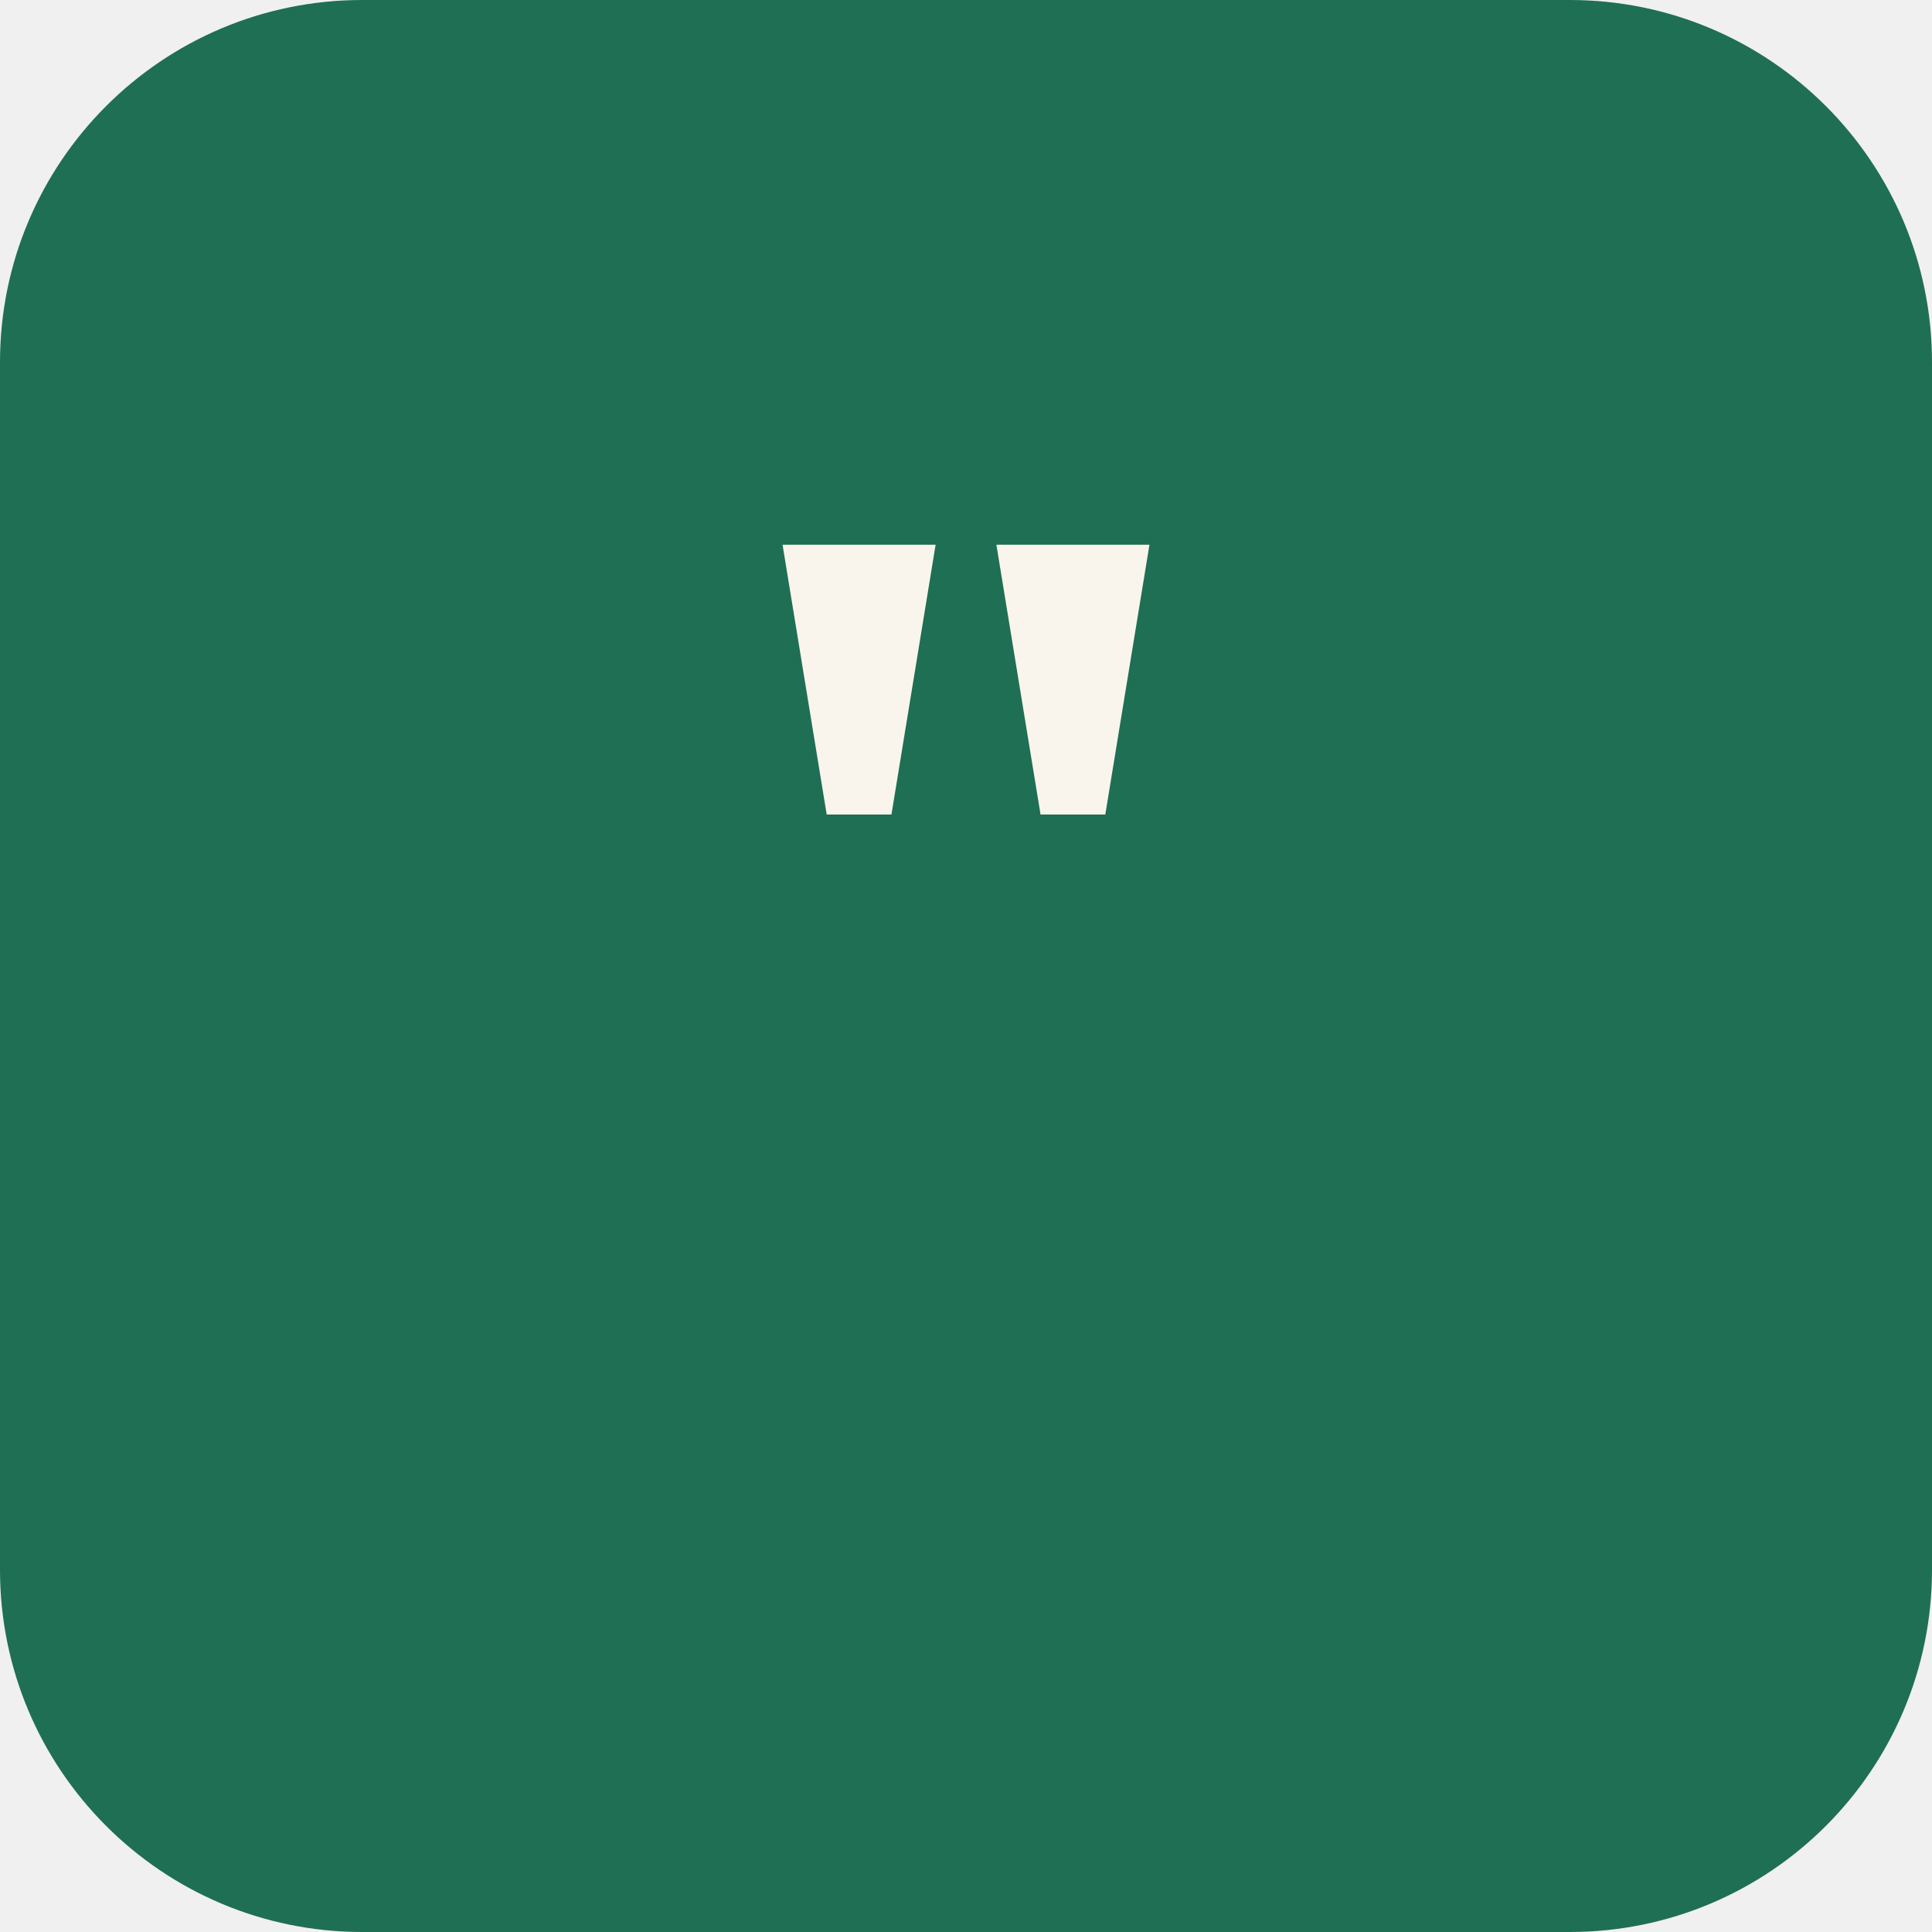
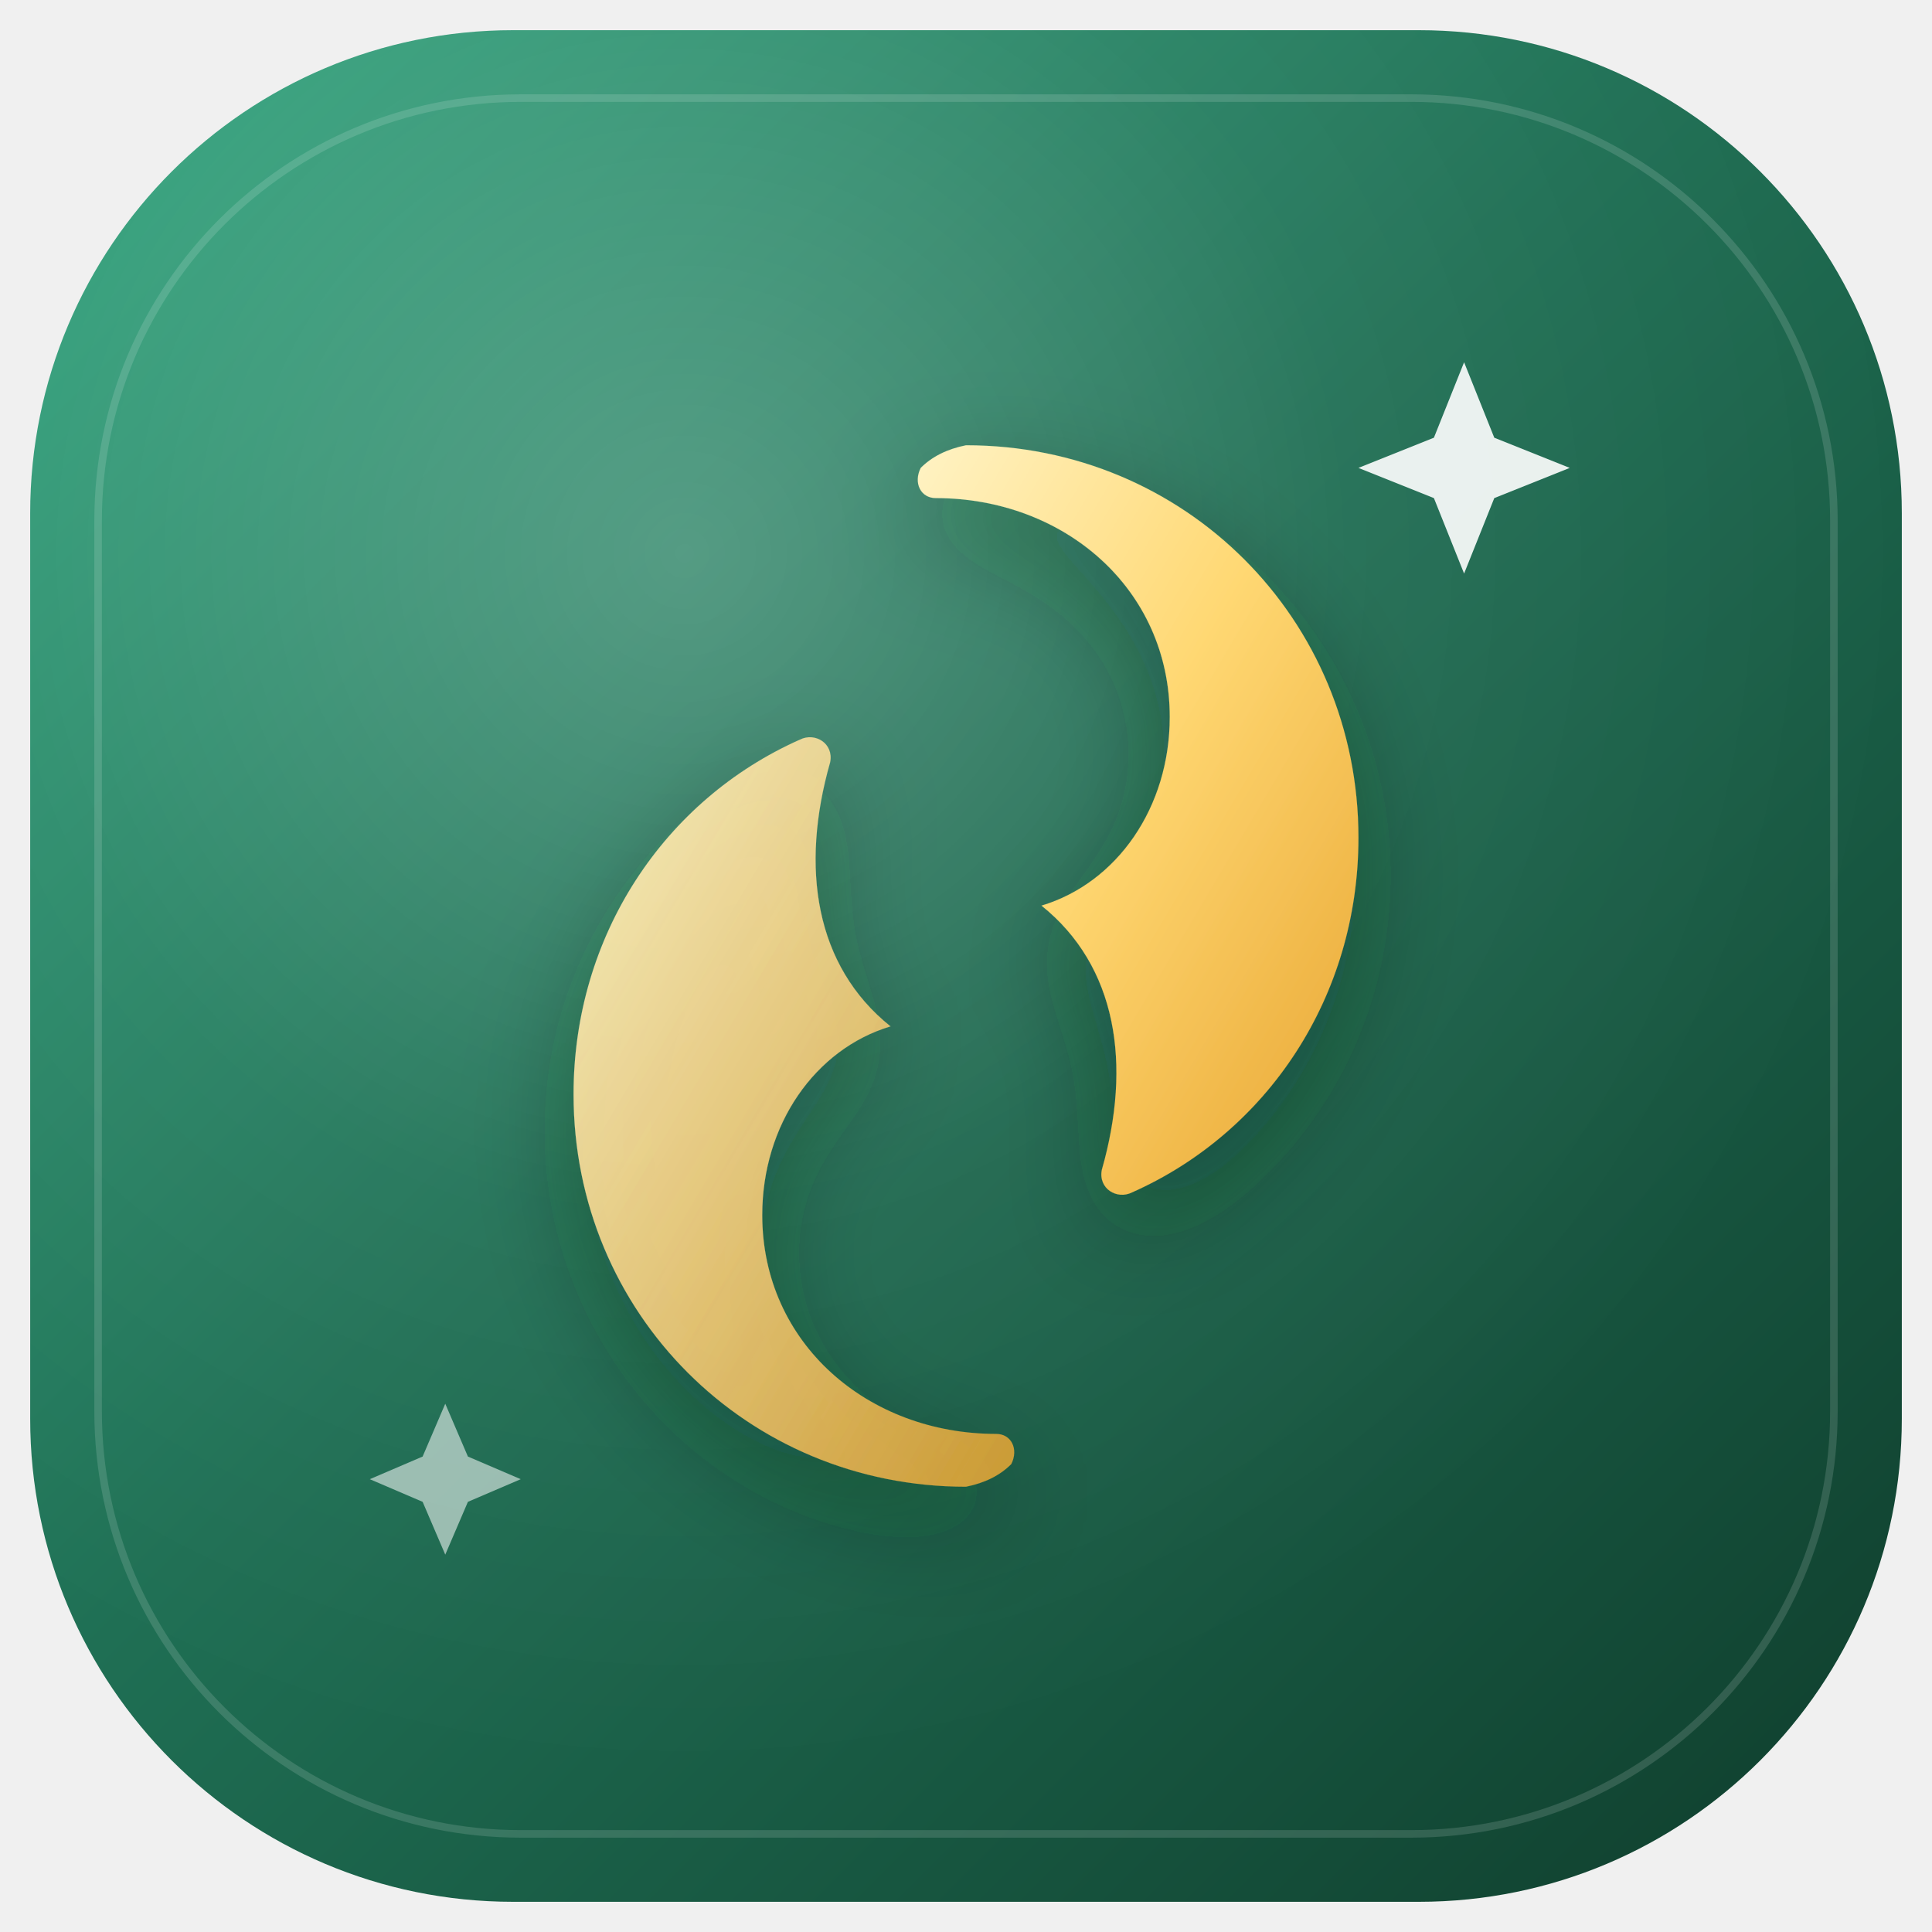
- <svg xmlns="http://www.w3.org/2000/svg" viewBox="0 0 512 512">
-   <rect width="512" height="512" rx="96" fill="#1f6f54" />
-   <text x="256" y="330" font-family="Georgia, serif" font-size="260" font-weight="600" fill="#faf5ec" text-anchor="middle">"</text>
+ <svg xmlns="http://www.w3.org/2000/svg" viewBox="0 0 512 512" width="512" height="512">
+   <defs>
+     <linearGradient id="bgGrad" x1="0%" y1="0%" x2="100%" y2="100%">
+       <stop offset="0%" stop-color="#33a67f" />
+       <stop offset="45%" stop-color="#1f6f54" />
+       <stop offset="100%" stop-color="#0f3d2c" />
+     </linearGradient>
+     <radialGradient id="glowGrad" cx="35%" cy="28%" r="65%">
+       <stop offset="0%" stop-color="#ffffff" stop-opacity="0.22" />
+       <stop offset="55%" stop-color="#ffffff" stop-opacity="0.05" />
+       <stop offset="100%" stop-color="#ffffff" stop-opacity="0" />
+     </radialGradient>
+     <linearGradient id="goldGrad" x1="0%" y1="0%" x2="100%" y2="100%">
+       <stop offset="0%" stop-color="#fff3c4" />
+       <stop offset="45%" stop-color="#ffd873" />
+       <stop offset="100%" stop-color="#e8a531" />
+     </linearGradient>
+     <linearGradient id="goldGradSoft" x1="0%" y1="0%" x2="100%" y2="100%">
+       <stop offset="0%" stop-color="#fff3c4" stop-opacity="0.95" />
+       <stop offset="100%" stop-color="#e8a531" stop-opacity="0.85" />
+     </linearGradient>
+     <filter id="softShadow" x="-40%" y="-40%" width="180%" height="180%">
+       <feDropShadow dx="0" dy="10" stdDeviation="14" flood-color="#0a2a1e" flood-opacity="0.35" />
+     </filter>
+   </defs>
+   <rect x="8" y="8" width="496" height="496" rx="128" fill="url(#bgGrad)" />
+   <rect x="8" y="8" width="496" height="496" rx="128" fill="url(#glowGrad)" />
+   <rect x="26" y="26" width="460" height="460" rx="112" fill="none" stroke="#ffffff" stroke-opacity="0.14" stroke-width="2" />
+   <g filter="url(#softShadow)">
+     <path d="M 256 118              C 314 118, 360 164, 360 222              C 360 264, 336 300, 300 316              C 296 318, 291 315, 292 310              C 300 282, 296 256, 276 240              C 296 234, 310 214, 310 190              C 310 156, 282 132, 248 132              C 244 132, 242 128, 244 124              C 247 121, 251 119, 256 118 Z" fill="url(#goldGrad)" />
+     <path d="M 256 394              C 198 394, 152 348, 152 290              C 152 248, 176 212, 212 196              C 216 194, 221 197, 220 202              C 212 230, 216 256, 236 272              C 216 278, 202 298, 202 322              C 202 356, 230 380, 264 380              C 268 380, 270 384, 268 388              C 265 391, 261 393, 256 394 Z" fill="url(#goldGradSoft)" />
+   </g>
+   <path d="M 388 96            L 396 116            L 416 124            L 396 132            L 388 152            L 380 132            L 360 124            L 380 116            Z" fill="#ffffff" opacity="0.9" />
+   <path d="M 118 372            L 124 386            L 138 392            L 124 398            L 118 412            L 112 398            L 98 392            L 112 386            Z" fill="#ffffff" opacity="0.55" />
</svg>
